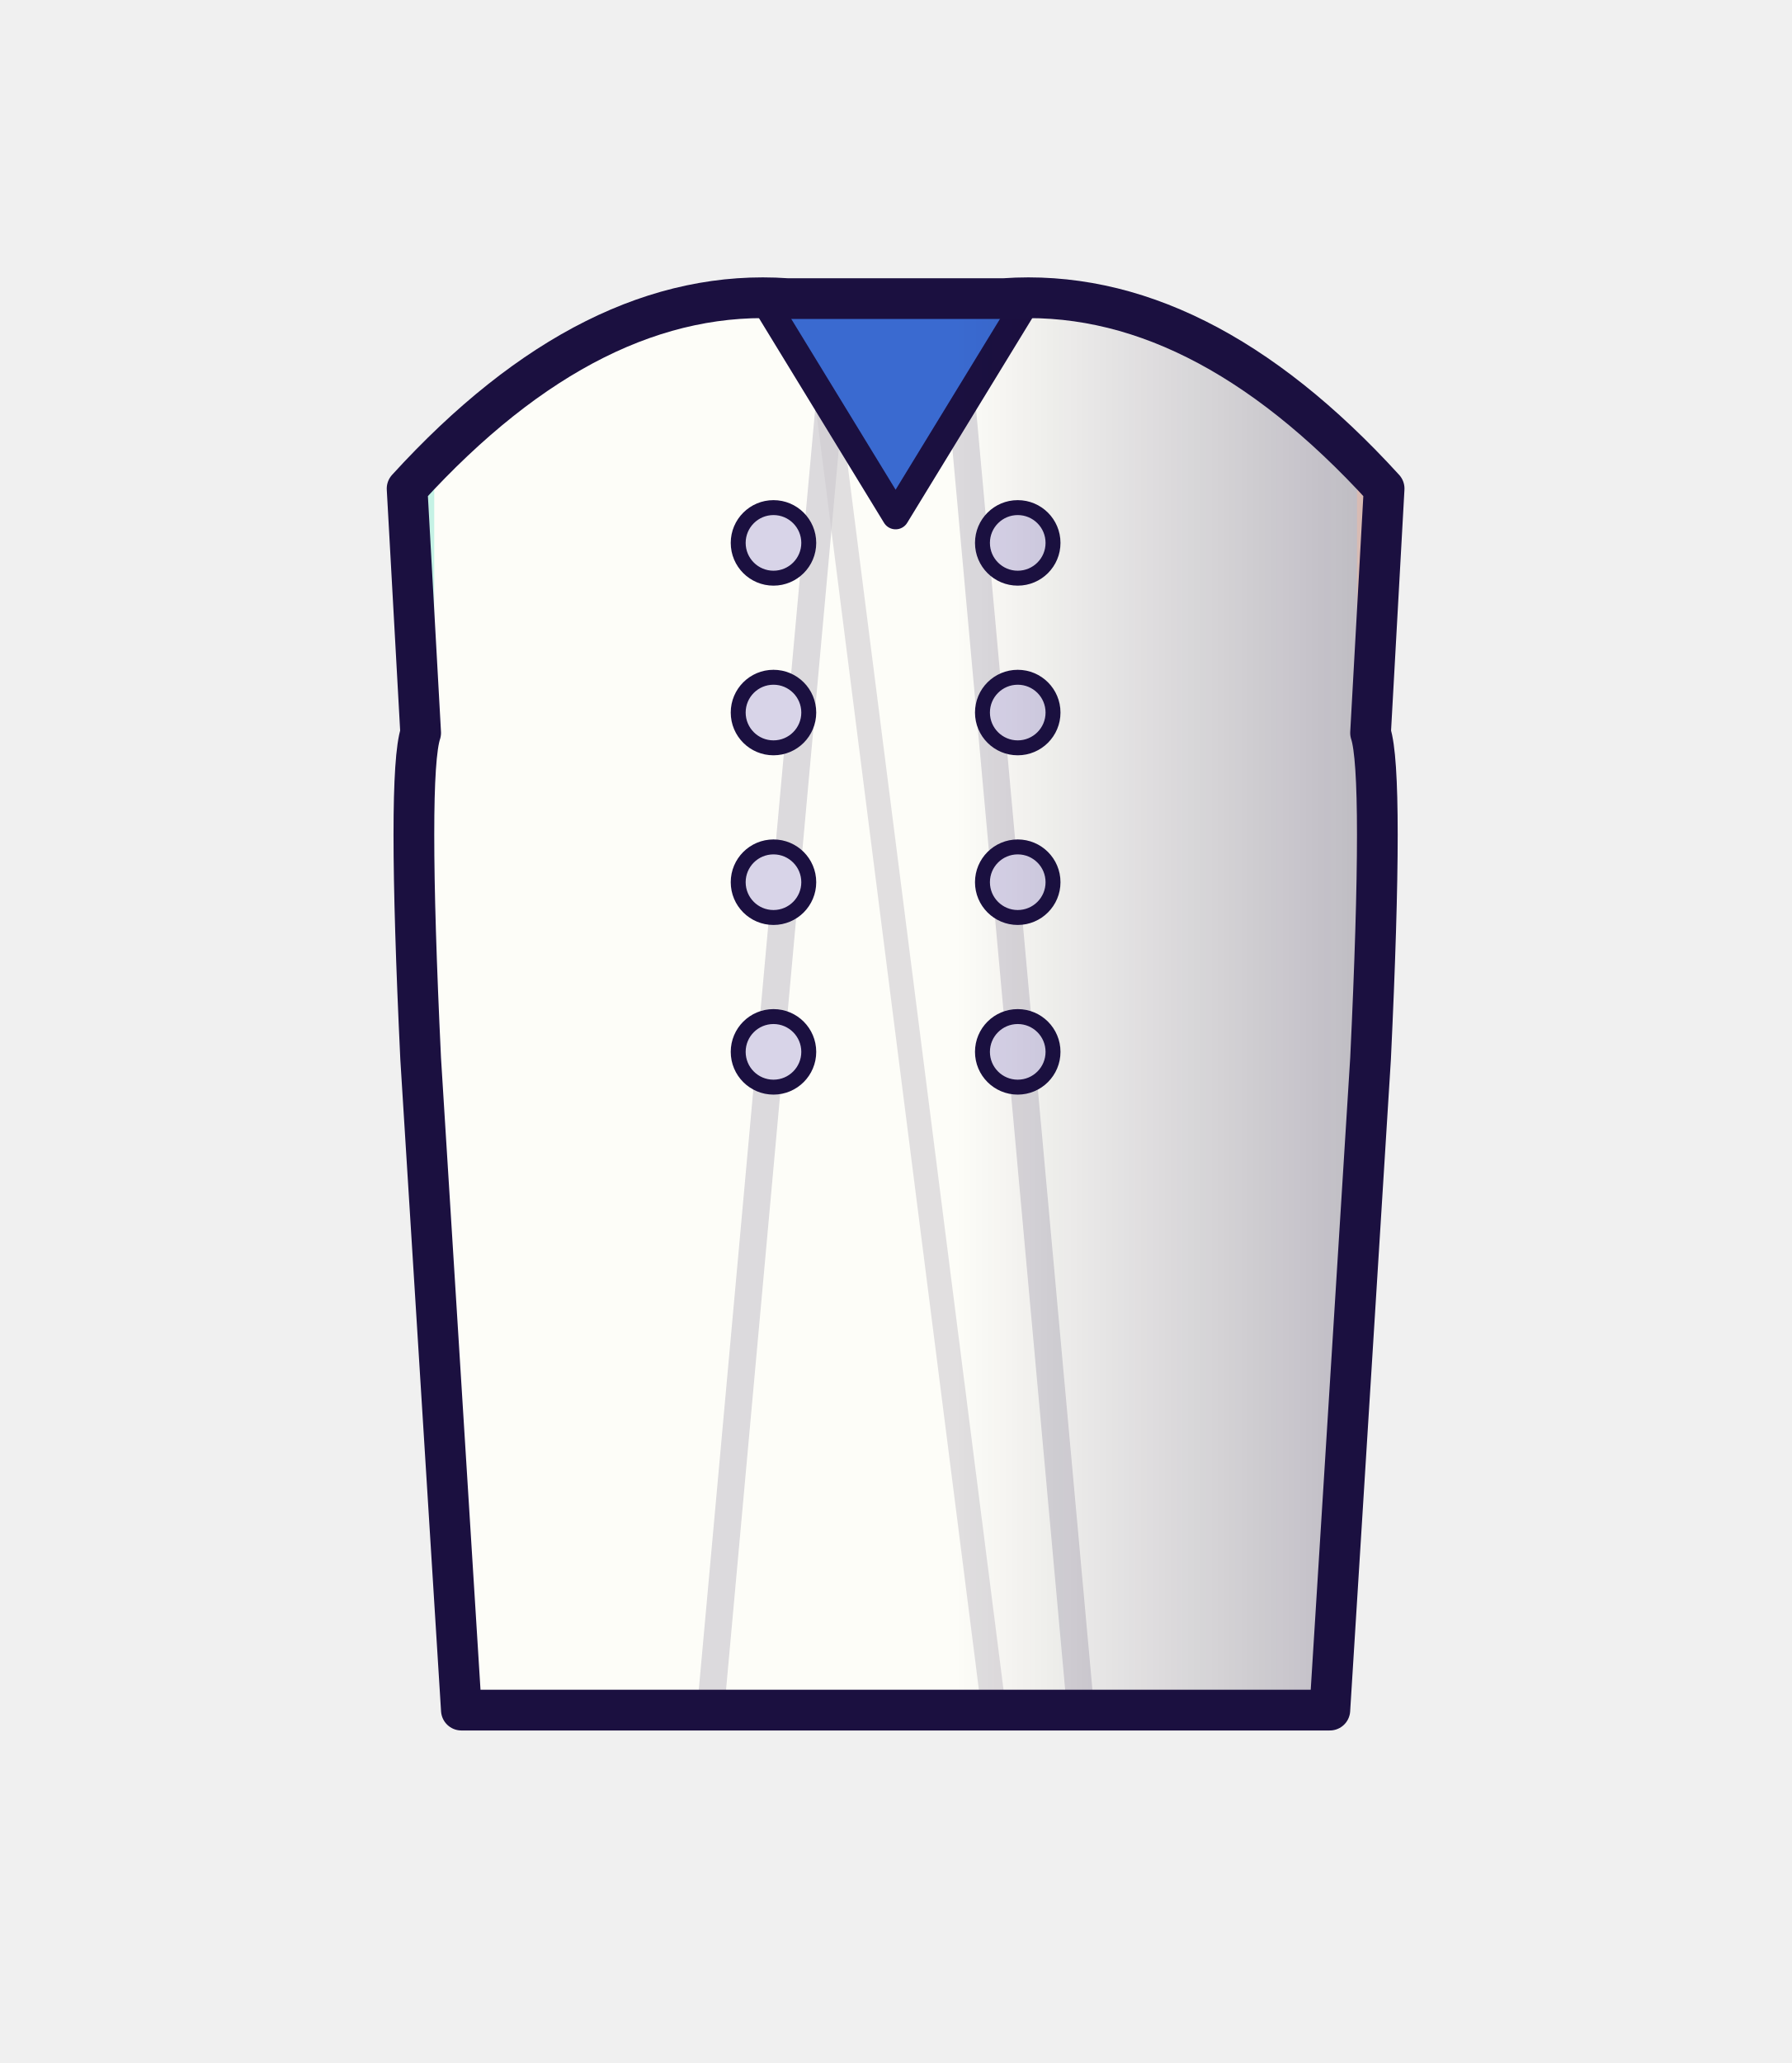
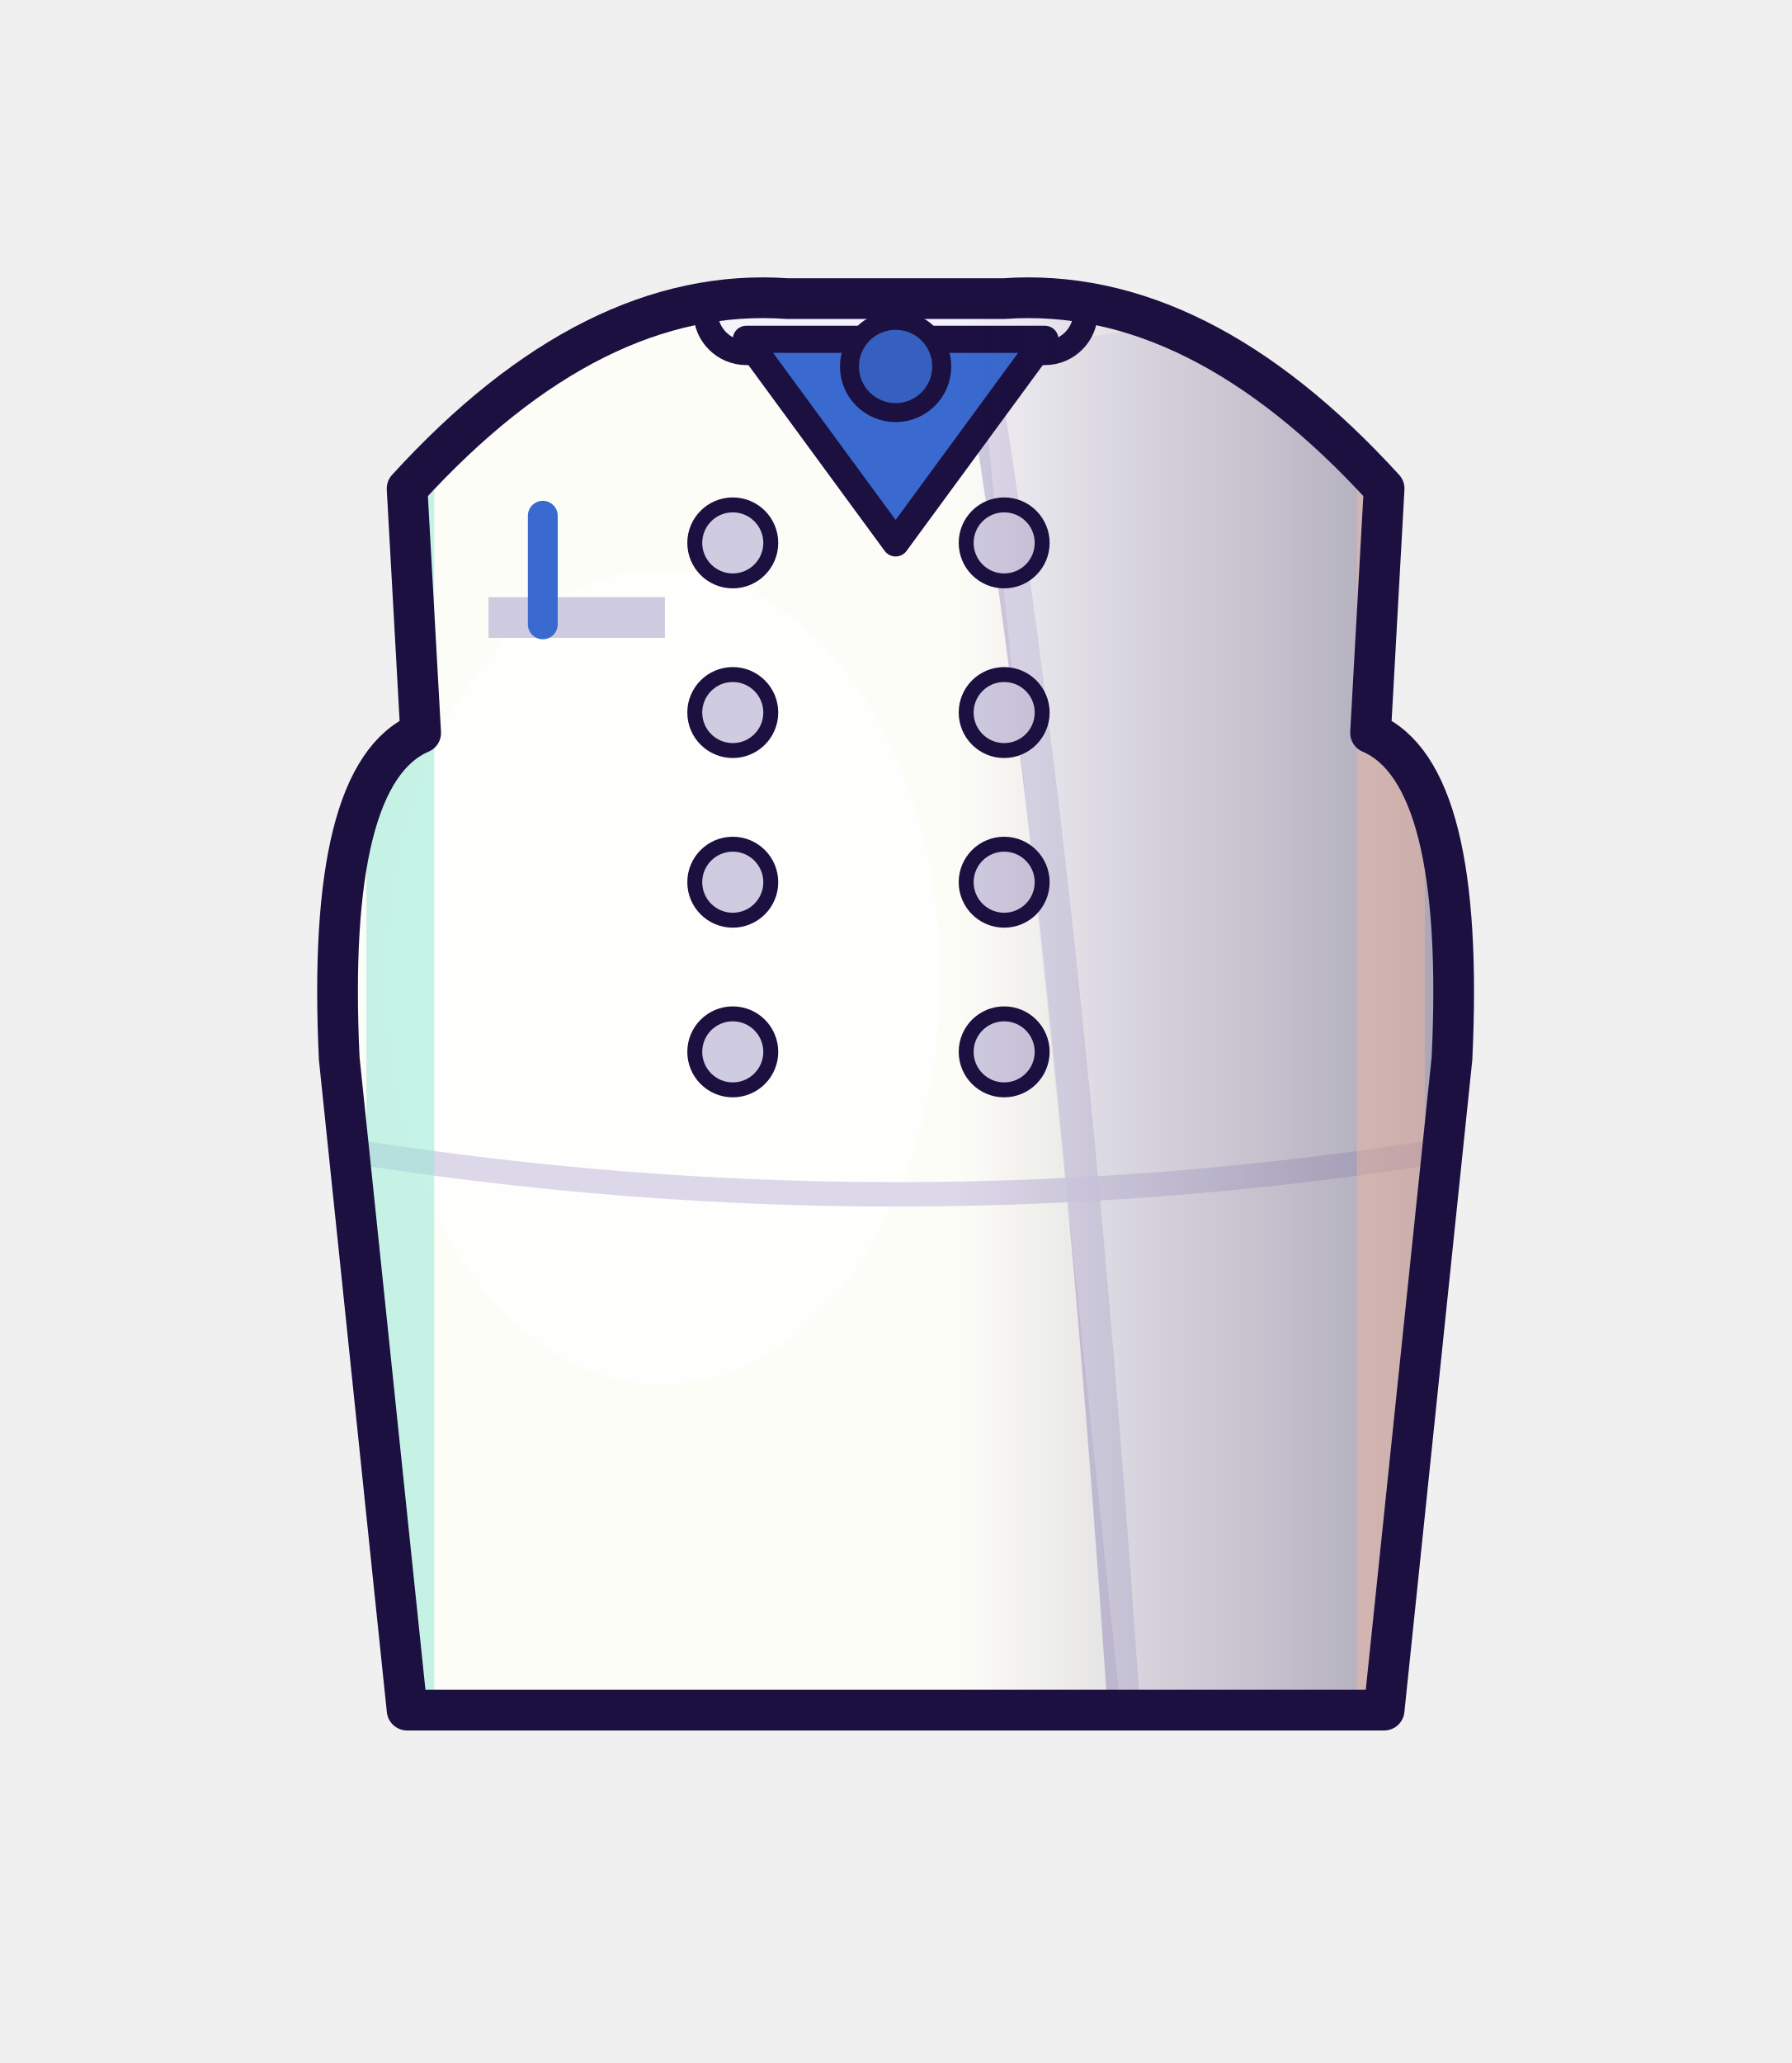
<svg xmlns="http://www.w3.org/2000/svg" width="264" height="304" viewBox="-66 -208 132 152">
  <defs>
    <clipPath id="tc">
-       <path d="M-8 -186 Q-22.32 -187 -36 -172 L-35 -154 Q-36 -151 -35 -130 L-32 -82 L32 -82 L35 -130 Q36 -151 35 -154 L36 -172 Q22.32 -187 8 -186 Z" />
+       <path d="M-8 -186 Q-22.32 -187 -36 -172 L-35 -154 Q-42 -151 -41 -130 L-36 -82 L36 -82 L41 -130 Q42 -151 35 -154 L36 -172 Q22.32 -187 8 -186 Z" />
    </clipPath>
    <linearGradient id="shd" x1="0" y1="0" x2="1" y2="0">
      <stop offset="0" stop-color="#150a33" stop-opacity="0" />
      <stop offset="0.55" stop-color="#150a33" stop-opacity="0" />
      <stop offset="1" stop-color="#150a33" stop-opacity="0.36" />
    </linearGradient>
  </defs>
-   <path d="M-8 -186 Q-22.32 -187 -36 -172 L-35 -154 Q-36 -151 -35 -130 L-32 -82 L32 -82 L35 -130 Q36 -151 35 -154 L36 -172 Q22.32 -187 8 -186 Z" fill="#fdfdf8" />
+   <path d="M-8 -186 Q-22.32 -187 -36 -172 L-35 -154 Q-42 -151 -41 -130 L-36 -82 L36 -82 L41 -130 Q42 -151 35 -154 L36 -172 Q22.32 -187 8 -186 Z" fill="#fdfdf8" />
  <g clip-path="url(#tc)">
-     <polygon points="-39,-188 39,-188 39,-78 -39,-78" fill="#fdfdf8" />
-     <path d="M-40 -170 L40 -170" fill="none" stroke="#eaeae8" stroke-width="0" stroke-linejoin="round" stroke-linecap="round" />
-     <path d="M-4 -188 L-14 -78" fill="none" stroke="#d3d1d5" stroke-width="2" stroke-linejoin="round" stroke-linecap="round" stroke-opacity="0.8" />
-     <path d="M4 -188 L14 -78" fill="none" stroke="#d3d1d5" stroke-width="2" stroke-linejoin="round" stroke-linecap="round" stroke-opacity="0.8" />
-     <polygon points="-14,-188 6,-188 22,-78 0,-78" fill="#fdfdf8" fill-opacity="0" />
-     <path d="M-6 -186 L8 -76" fill="none" stroke="#cfccd1" stroke-width="1.8" stroke-linejoin="round" stroke-linecap="round" stroke-opacity="0.6" />
-     <circle cx="-9" cy="-168" r="2.6" fill="#d8d4e8" stroke="#1b1040" stroke-width="1.1" stroke-linejoin="round" />
-     <circle cx="9" cy="-168" r="2.6" fill="#d8d4e8" stroke="#1b1040" stroke-width="1.1" stroke-linejoin="round" />
-     <circle cx="-9" cy="-155.5" r="2.6" fill="#d8d4e8" stroke="#1b1040" stroke-width="1.1" stroke-linejoin="round" />
-     <circle cx="9" cy="-155.5" r="2.6" fill="#d8d4e8" stroke="#1b1040" stroke-width="1.1" stroke-linejoin="round" />
-     <circle cx="-9" cy="-143" r="2.6" fill="#d8d4e8" stroke="#1b1040" stroke-width="1.1" stroke-linejoin="round" />
-     <circle cx="9" cy="-143" r="2.6" fill="#d8d4e8" stroke="#1b1040" stroke-width="1.1" stroke-linejoin="round" />
-     <circle cx="-9" cy="-130.5" r="2.6" fill="#d8d4e8" stroke="#1b1040" stroke-width="1.1" stroke-linejoin="round" />
-     <circle cx="9" cy="-130.5" r="2.6" fill="#d8d4e8" stroke="#1b1040" stroke-width="1.1" stroke-linejoin="round" />
-     <polygon points="-11,-188 11,-188 0,-170" fill="#3a6ad0" stroke="#1b1040" stroke-width="2" stroke-linejoin="round" />
+     <polygon points="-47,-188 47,-188 47,-78 -47,-78" fill="#fdfdf8" />
+     <ellipse cx="-17.22" cy="-136" rx="20.5" ry="30" fill="#ffffff" fill-opacity="0.5" />
+     <path d="M6.15 -182 Q13.12 -140 17.22 -76" fill="none" stroke="#cfcbe0" stroke-width="2.4" stroke-linejoin="round" stroke-linecap="round" />
+     <polygon points="6.15,-182 17.22,-76 47,-76 47,-188" fill="#e8e6f2" fill-opacity="0.55" />
+     <path d="M-45 -124 Q0 -116 45 -124" fill="none" stroke="#d8d4e8" stroke-width="1.8" stroke-linejoin="round" stroke-linecap="round" stroke-opacity="0.9" />
+     <circle cx="-12" cy="-168" r="2.8" fill="#cfcbe0" stroke="#1b1040" stroke-width="1.1" stroke-linejoin="round" />
+     <circle cx="8" cy="-168" r="2.8" fill="#cfcbe0" stroke="#1b1040" stroke-width="1.1" stroke-linejoin="round" />
+     <circle cx="-12" cy="-155.5" r="2.8" fill="#cfcbe0" stroke="#1b1040" stroke-width="1.1" stroke-linejoin="round" />
+     <circle cx="8" cy="-155.5" r="2.8" fill="#cfcbe0" stroke="#1b1040" stroke-width="1.1" stroke-linejoin="round" />
+     <circle cx="-12" cy="-143" r="2.8" fill="#cfcbe0" stroke="#1b1040" stroke-width="1.1" stroke-linejoin="round" />
+     <circle cx="8" cy="-143" r="2.8" fill="#cfcbe0" stroke="#1b1040" stroke-width="1.1" stroke-linejoin="round" />
+     <circle cx="-12" cy="-130.5" r="2.8" fill="#cfcbe0" stroke="#1b1040" stroke-width="1.1" stroke-linejoin="round" />
+     <circle cx="8" cy="-130.5" r="2.8" fill="#cfcbe0" stroke="#1b1040" stroke-width="1.1" stroke-linejoin="round" />
+     <rect x="-30" y="-164" width="13" height="3" fill="#cfcbe0" />
+     <line x1="-26" y1="-170" x2="-26" y2="-162" stroke="#3a6ad0" stroke-width="2.2" stroke-linecap="round" />
+     <rect x="-14" y="-190" width="28" height="8" rx="3" fill="#f4f2fa" stroke="#1b1040" stroke-width="1.8" stroke-linejoin="round" />
+     <polygon points="-11,-183 11,-183 0,-168" fill="#3a6ad0" stroke="#1b1040" stroke-width="2" stroke-linejoin="round" />
+     <circle cx="0" cy="-181" r="3.4" fill="#3660c0" stroke="#1b1040" stroke-width="1.4" stroke-linejoin="round" />
    <path d="M-34 -96 L34 -96" fill="none" stroke="#3a6ad0" stroke-width="0" stroke-linejoin="round" stroke-linecap="round" />
    <line x1="-38" y1="-178" x2="-33" y2="-178" stroke="#3a6ad0" stroke-width="2.4" stroke-linecap="round" />
    <line x1="38" y1="-178" x2="33" y2="-178" stroke="#3a6ad0" stroke-width="2.4" stroke-linecap="round" />
  </g>
  <g clip-path="url(#tc)">
    <rect x="-44" y="-190" width="88" height="114" fill="url(#shd)" />
    <rect x="-39" y="-190" width="5" height="114" fill="#8fe8d2" fill-opacity="0.5" />
    <rect x="34" y="-190" width="5" height="114" fill="#ffb89a" fill-opacity="0.38" />
  </g>
-   <path d="M-8 -186 Q-22.32 -187 -36 -172 L-35 -154 Q-36 -151 -35 -130 L-32 -82 L32 -82 L35 -130 Q36 -151 35 -154 L36 -172 Q22.32 -187 8 -186 Z" fill="none" stroke="#1b1040" stroke-width="3" stroke-linejoin="round" stroke-linecap="round" />
+   <path d="M-8 -186 Q-22.32 -187 -36 -172 L-35 -154 Q-42 -151 -41 -130 L-36 -82 L36 -82 L41 -130 Q42 -151 35 -154 L36 -172 Q22.32 -187 8 -186 Z" fill="none" stroke="#1b1040" stroke-width="3" stroke-linejoin="round" stroke-linecap="round" />
</svg>
